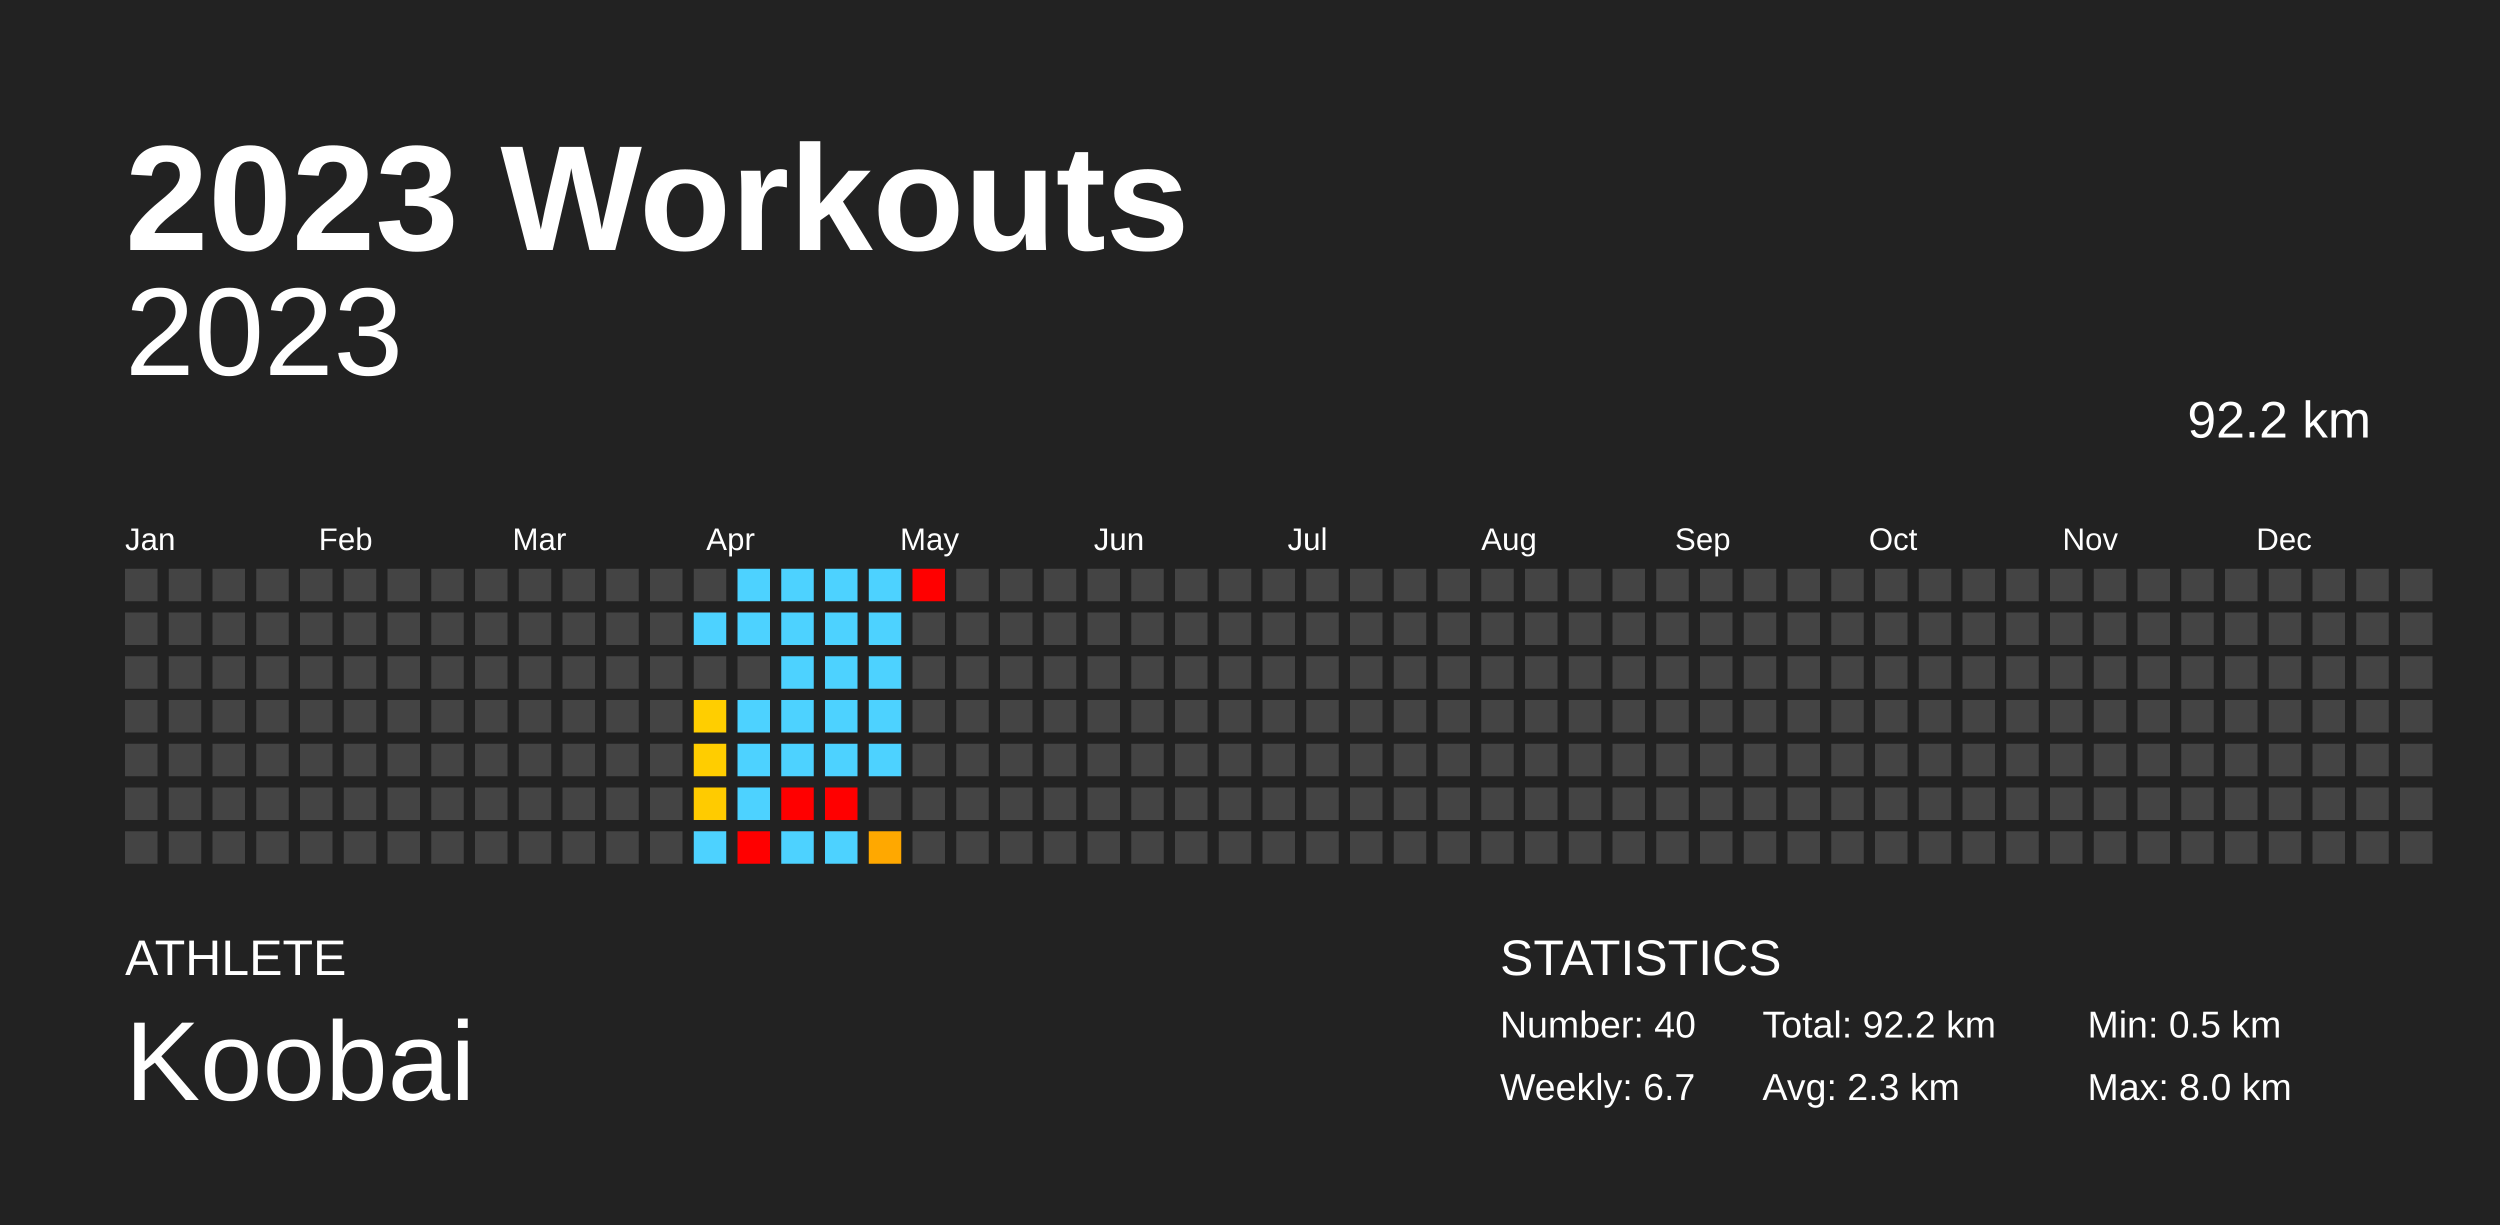
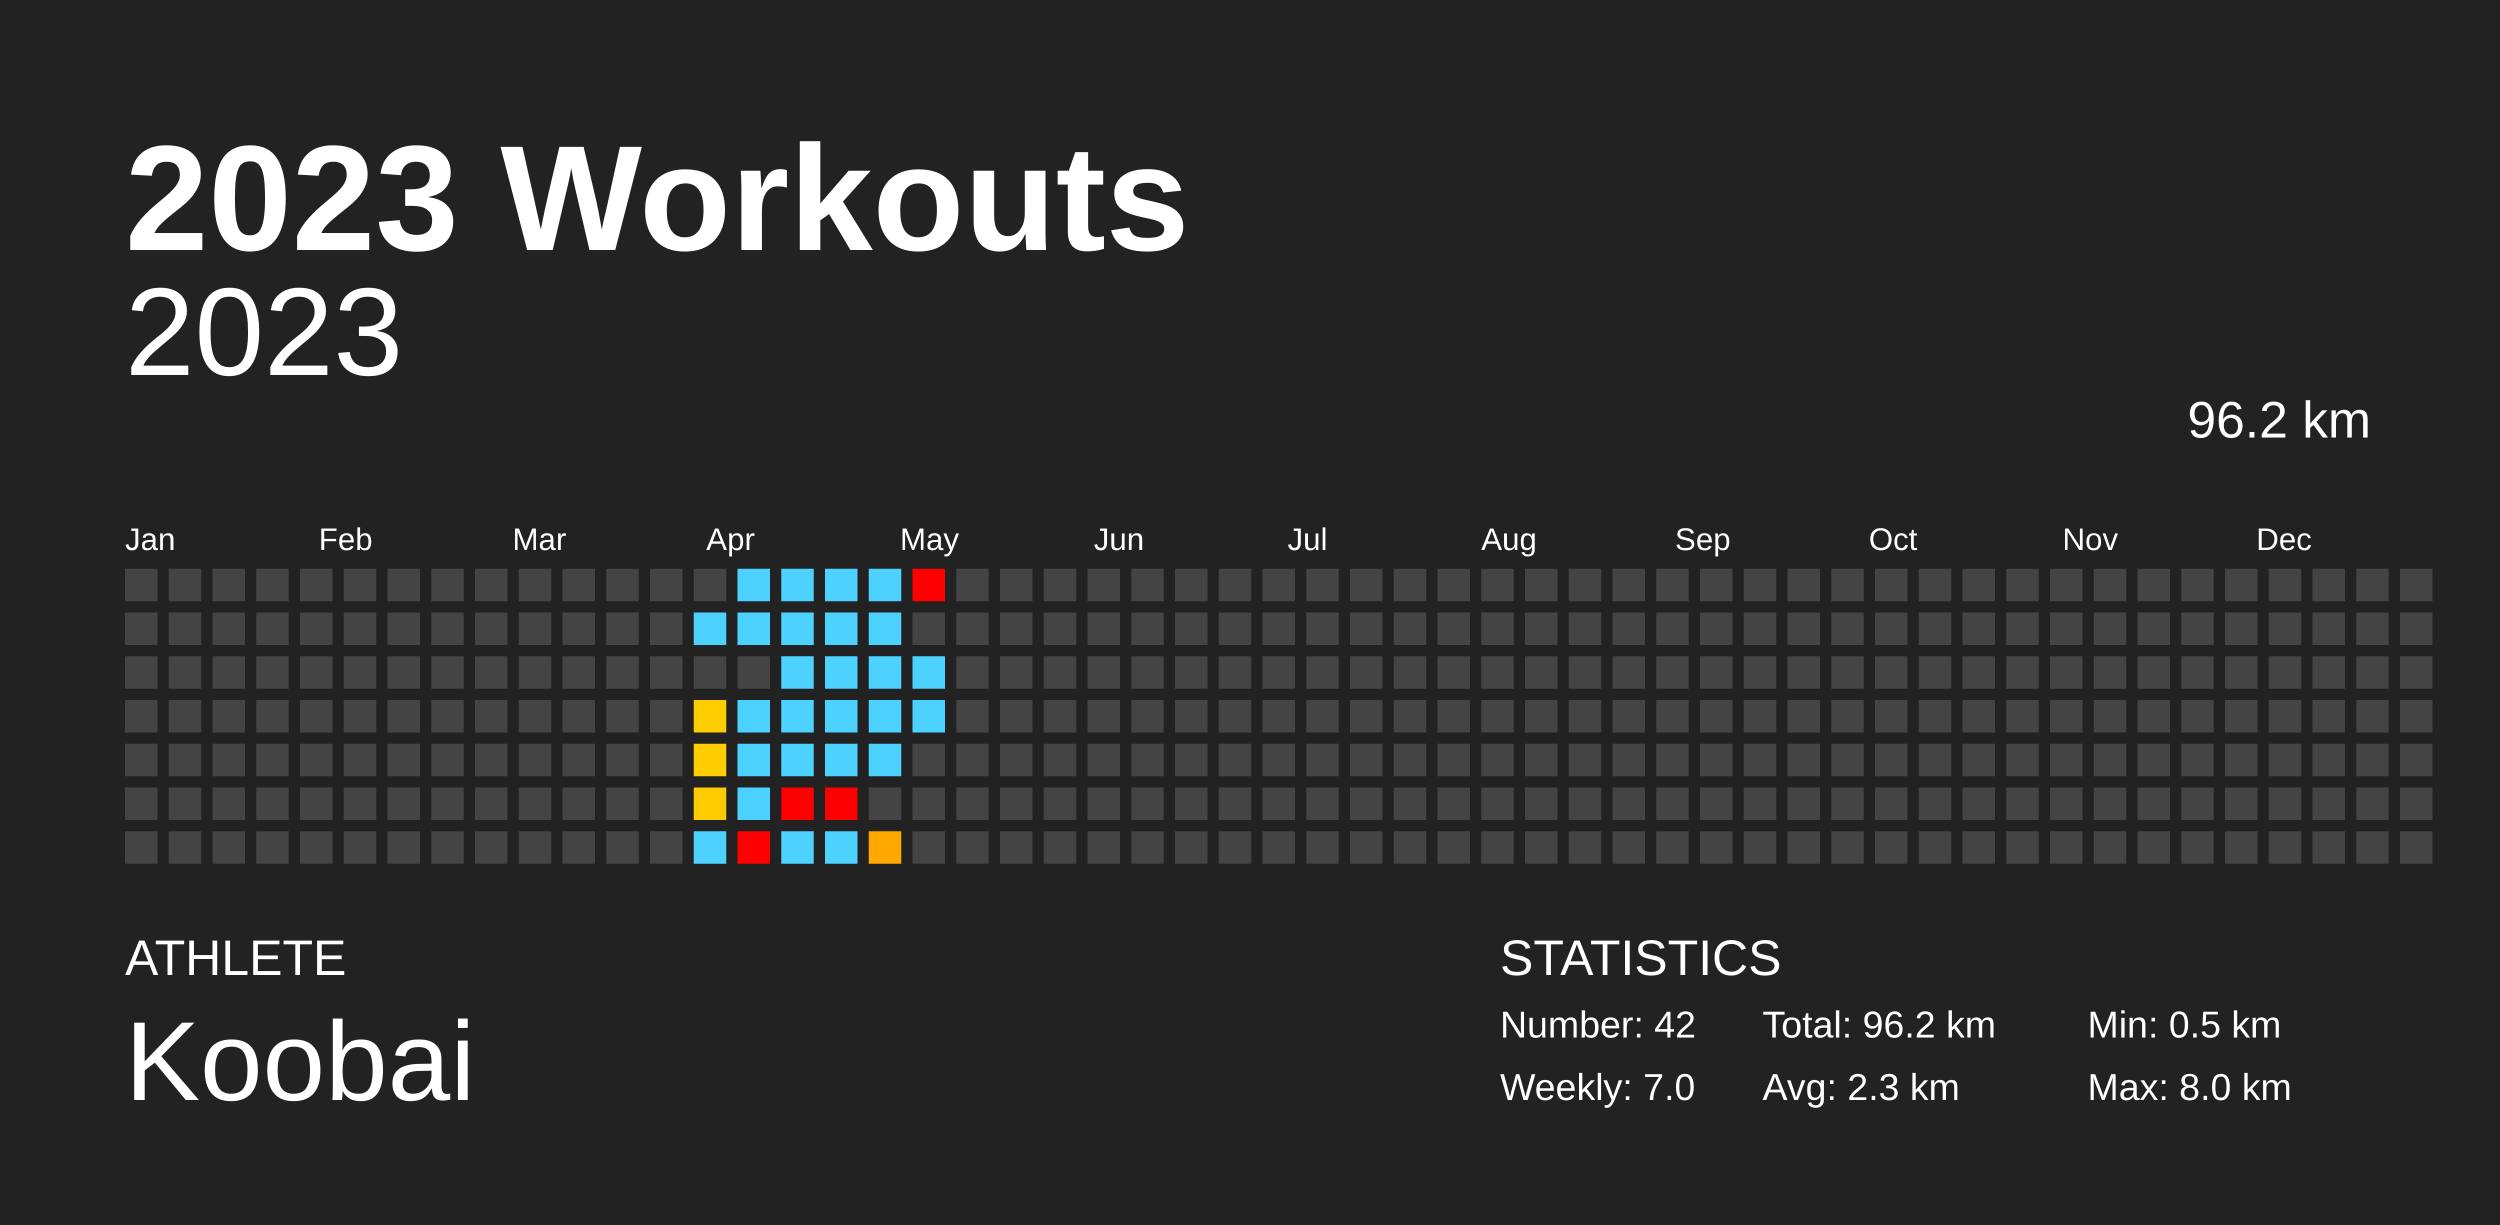
<svg xmlns="http://www.w3.org/2000/svg" baseProfile="full" height="98mm" version="1.1" viewBox="0,0,200,98" width="200mm">
  <defs />
  <rect fill="#222222" height="98" width="200" x="0" y="0" />
  <text fill="#FFFFFF" style="font-size:12px; font-family:Arial; font-weight:bold;" x="10" y="20">2023 Workouts</text>
  <text fill="#FFFFFF" style="font-size:4px; font-family:Arial" x="10" y="78">ATHLETE</text>
  <text fill="#FFFFFF" style="font-size:9px; font-family:Arial" x="10" y="88">Koobai</text>
  <text fill="#FFFFFF" style="font-size:4px; font-family:Arial" x="120" y="78">STATISTICS</text>
-   <text fill="#FFFFFF" style="font-size:3px; font-family:Arial" x="120" y="83">Number: 40</text>
-   <text fill="#FFFFFF" style="font-size:3px; font-family:Arial" x="120" y="88">Weekly: 6.7</text>
-   <text fill="#FFFFFF" style="font-size:3px; font-family:Arial" x="141" y="83">Total: 92.2 km</text>
+   <text fill="#FFFFFF" style="font-size:3px; font-family:Arial" x="120" y="83">Number: 42</text>
+   <text fill="#FFFFFF" style="font-size:3px; font-family:Arial" x="120" y="88">Weekly: 7.0</text>
+   <text fill="#FFFFFF" style="font-size:3px; font-family:Arial" x="141" y="83">Total: 96.2 km</text>
  <text fill="#FFFFFF" style="font-size:3px; font-family:Arial" x="141" y="88">Avg: 2.3 km</text>
  <text fill="#FFFFFF" style="font-size:3px; font-family:Arial" x="167" y="83">Min: 0.5 km</text>
  <text fill="#FFFFFF" style="font-size:3px; font-family:Arial" x="167" y="88">Max: 8.0 km</text>
  <text alignment-baseline="hanging" fill="#FFFFFF" style="font-size:10.0px; font-family:Arial;" x="10" y="30">2023</text>
-   <text alignment-baseline="hanging" fill="#FFFFFF" style="font-size:4.125px; font-family:Arial;" x="175" y="35">92.2 km</text>
+   <text alignment-baseline="hanging" fill="#FFFFFF" style="font-size:4.125px; font-family:Arial;" x="175" y="35">96.2 km</text>
  <text fill="#FFFFFF" style="font-size:2.5px; font-family:Arial" x="10.0" y="44">Jan</text>
  <text fill="#FFFFFF" style="font-size:2.5px; font-family:Arial" x="25.5" y="44">Feb</text>
  <text fill="#FFFFFF" style="font-size:2.5px; font-family:Arial" x="41.0" y="44">Mar</text>
  <text fill="#FFFFFF" style="font-size:2.5px; font-family:Arial" x="56.5" y="44">Apr</text>
  <text fill="#FFFFFF" style="font-size:2.5px; font-family:Arial" x="72.0" y="44">May</text>
  <text fill="#FFFFFF" style="font-size:2.5px; font-family:Arial" x="87.5" y="44">Jun</text>
  <text fill="#FFFFFF" style="font-size:2.5px; font-family:Arial" x="103.0" y="44">Jul</text>
  <text fill="#FFFFFF" style="font-size:2.5px; font-family:Arial" x="118.5" y="44">Aug</text>
  <text fill="#FFFFFF" style="font-size:2.5px; font-family:Arial" x="134.0" y="44">Sep</text>
  <text fill="#FFFFFF" style="font-size:2.5px; font-family:Arial" x="149.5" y="44">Oct</text>
  <text fill="#FFFFFF" style="font-size:2.5px; font-family:Arial" x="165.0" y="44">Nov</text>
  <text fill="#FFFFFF" style="font-size:2.5px; font-family:Arial" x="180.5" y="44">Dec</text>
  <rect fill="#444444" height="2.6" width="2.6" x="10.0" y="45.5" />
  <rect fill="#444444" height="2.6" width="2.6" x="10.0" y="49.0" />
  <rect fill="#444444" height="2.6" width="2.6" x="10.0" y="52.5" />
  <rect fill="#444444" height="2.6" width="2.6" x="10.0" y="56.0" />
  <rect fill="#444444" height="2.6" width="2.6" x="10.0" y="59.5" />
  <rect fill="#444444" height="2.6" width="2.6" x="10.0" y="63.0" />
  <rect fill="#444444" height="2.6" width="2.6" x="10.0" y="66.5" />
  <rect fill="#444444" height="2.6" width="2.6" x="13.5" y="45.5" />
  <rect fill="#444444" height="2.6" width="2.6" x="13.5" y="49.0" />
  <rect fill="#444444" height="2.6" width="2.6" x="13.5" y="52.5" />
  <rect fill="#444444" height="2.6" width="2.6" x="13.5" y="56.0" />
  <rect fill="#444444" height="2.6" width="2.6" x="13.5" y="59.5" />
  <rect fill="#444444" height="2.6" width="2.6" x="13.5" y="63.0" />
  <rect fill="#444444" height="2.6" width="2.6" x="13.5" y="66.5" />
  <rect fill="#444444" height="2.6" width="2.6" x="17.0" y="45.5" />
  <rect fill="#444444" height="2.6" width="2.6" x="17.0" y="49.0" />
  <rect fill="#444444" height="2.6" width="2.6" x="17.0" y="52.5" />
  <rect fill="#444444" height="2.6" width="2.6" x="17.0" y="56.0" />
  <rect fill="#444444" height="2.6" width="2.6" x="17.0" y="59.5" />
  <rect fill="#444444" height="2.6" width="2.6" x="17.0" y="63.0" />
  <rect fill="#444444" height="2.6" width="2.6" x="17.0" y="66.5" />
  <rect fill="#444444" height="2.6" width="2.6" x="20.5" y="45.5" />
  <rect fill="#444444" height="2.6" width="2.6" x="20.5" y="49.0" />
  <rect fill="#444444" height="2.6" width="2.6" x="20.5" y="52.5" />
  <rect fill="#444444" height="2.6" width="2.6" x="20.5" y="56.0" />
  <rect fill="#444444" height="2.6" width="2.6" x="20.5" y="59.5" />
  <rect fill="#444444" height="2.6" width="2.6" x="20.5" y="63.0" />
  <rect fill="#444444" height="2.6" width="2.6" x="20.5" y="66.5" />
  <rect fill="#444444" height="2.6" width="2.6" x="24.0" y="45.5" />
  <rect fill="#444444" height="2.6" width="2.6" x="24.0" y="49.0" />
  <rect fill="#444444" height="2.6" width="2.6" x="24.0" y="52.5" />
  <rect fill="#444444" height="2.6" width="2.6" x="24.0" y="56.0" />
  <rect fill="#444444" height="2.6" width="2.6" x="24.0" y="59.5" />
  <rect fill="#444444" height="2.6" width="2.6" x="24.0" y="63.0" />
  <rect fill="#444444" height="2.6" width="2.6" x="24.0" y="66.5" />
  <rect fill="#444444" height="2.6" width="2.6" x="27.5" y="45.5" />
  <rect fill="#444444" height="2.6" width="2.6" x="27.5" y="49.0" />
  <rect fill="#444444" height="2.6" width="2.6" x="27.5" y="52.5" />
  <rect fill="#444444" height="2.6" width="2.6" x="27.5" y="56.0" />
  <rect fill="#444444" height="2.6" width="2.6" x="27.5" y="59.5" />
  <rect fill="#444444" height="2.6" width="2.6" x="27.5" y="63.0" />
  <rect fill="#444444" height="2.6" width="2.6" x="27.5" y="66.5" />
  <rect fill="#444444" height="2.6" width="2.6" x="31.0" y="45.5" />
  <rect fill="#444444" height="2.6" width="2.6" x="31.0" y="49.0" />
  <rect fill="#444444" height="2.6" width="2.6" x="31.0" y="52.5" />
  <rect fill="#444444" height="2.6" width="2.6" x="31.0" y="56.0" />
  <rect fill="#444444" height="2.6" width="2.6" x="31.0" y="59.5" />
  <rect fill="#444444" height="2.6" width="2.6" x="31.0" y="63.0" />
  <rect fill="#444444" height="2.6" width="2.6" x="31.0" y="66.5" />
  <rect fill="#444444" height="2.6" width="2.6" x="34.5" y="45.5" />
  <rect fill="#444444" height="2.6" width="2.6" x="34.5" y="49.0" />
  <rect fill="#444444" height="2.6" width="2.6" x="34.5" y="52.5" />
  <rect fill="#444444" height="2.6" width="2.6" x="34.5" y="56.0" />
  <rect fill="#444444" height="2.6" width="2.6" x="34.5" y="59.5" />
  <rect fill="#444444" height="2.6" width="2.6" x="34.5" y="63.0" />
  <rect fill="#444444" height="2.6" width="2.6" x="34.5" y="66.5" />
  <rect fill="#444444" height="2.6" width="2.6" x="38.0" y="45.5" />
  <rect fill="#444444" height="2.6" width="2.6" x="38.0" y="49.0" />
  <rect fill="#444444" height="2.6" width="2.6" x="38.0" y="52.5" />
  <rect fill="#444444" height="2.6" width="2.6" x="38.0" y="56.0" />
  <rect fill="#444444" height="2.6" width="2.6" x="38.0" y="59.5" />
  <rect fill="#444444" height="2.6" width="2.6" x="38.0" y="63.0" />
  <rect fill="#444444" height="2.6" width="2.6" x="38.0" y="66.5" />
  <rect fill="#444444" height="2.6" width="2.6" x="41.5" y="45.5" />
  <rect fill="#444444" height="2.6" width="2.6" x="41.5" y="49.0" />
  <rect fill="#444444" height="2.6" width="2.6" x="41.5" y="52.5" />
  <rect fill="#444444" height="2.6" width="2.6" x="41.5" y="56.0" />
  <rect fill="#444444" height="2.6" width="2.6" x="41.5" y="59.5" />
  <rect fill="#444444" height="2.6" width="2.6" x="41.5" y="63.0" />
  <rect fill="#444444" height="2.6" width="2.6" x="41.5" y="66.5" />
  <rect fill="#444444" height="2.6" width="2.6" x="45.0" y="45.5" />
  <rect fill="#444444" height="2.6" width="2.6" x="45.0" y="49.0" />
  <rect fill="#444444" height="2.6" width="2.6" x="45.0" y="52.5" />
  <rect fill="#444444" height="2.6" width="2.6" x="45.0" y="56.0" />
  <rect fill="#444444" height="2.6" width="2.6" x="45.0" y="59.5" />
  <rect fill="#444444" height="2.6" width="2.6" x="45.0" y="63.0" />
  <rect fill="#444444" height="2.6" width="2.6" x="45.0" y="66.5" />
  <rect fill="#444444" height="2.6" width="2.6" x="48.5" y="45.5" />
  <rect fill="#444444" height="2.6" width="2.6" x="48.5" y="49.0" />
  <rect fill="#444444" height="2.6" width="2.6" x="48.5" y="52.5" />
  <rect fill="#444444" height="2.6" width="2.6" x="48.5" y="56.0" />
  <rect fill="#444444" height="2.6" width="2.6" x="48.5" y="59.5" />
  <rect fill="#444444" height="2.6" width="2.6" x="48.5" y="63.0" />
  <rect fill="#444444" height="2.6" width="2.6" x="48.5" y="66.5" />
  <rect fill="#444444" height="2.6" width="2.6" x="52.0" y="45.5" />
  <rect fill="#444444" height="2.6" width="2.6" x="52.0" y="49.0" />
  <rect fill="#444444" height="2.6" width="2.6" x="52.0" y="52.5" />
  <rect fill="#444444" height="2.6" width="2.6" x="52.0" y="56.0" />
  <rect fill="#444444" height="2.6" width="2.6" x="52.0" y="59.5" />
  <rect fill="#444444" height="2.6" width="2.6" x="52.0" y="63.0" />
  <rect fill="#444444" height="2.6" width="2.6" x="52.0" y="66.5" />
  <rect fill="#444444" height="2.6" width="2.6" x="55.5" y="45.5" />
  <rect fill="#4dd2ff" height="2.6" width="2.6" x="55.5" y="49.0" />
  <rect fill="#444444" height="2.6" width="2.6" x="55.5" y="52.5" />
  <rect fill="#ffce00" height="2.6" width="2.6" x="55.5" y="56.0" />
  <rect fill="#ffcd00" height="2.6" width="2.6" x="55.5" y="59.5" />
  <rect fill="#ffcb00" height="2.6" width="2.6" x="55.5" y="63.0" />
  <rect fill="#4dd2ff" height="2.6" width="2.6" x="55.5" y="66.5" />
  <rect fill="#4dd2ff" height="2.6" width="2.6" x="59.0" y="45.5" />
  <rect fill="#4dd2ff" height="2.6" width="2.6" x="59.0" y="49.0" />
  <rect fill="#444444" height="2.6" width="2.6" x="59.0" y="52.5" />
  <rect fill="#4dd2ff" height="2.6" width="2.6" x="59.0" y="56.0" />
  <rect fill="#4dd2ff" height="2.6" width="2.6" x="59.0" y="59.5" />
  <rect fill="#4dd2ff" height="2.6" width="2.6" x="59.0" y="63.0" />
  <rect fill="red" height="2.6" width="2.6" x="59.0" y="66.5" />
  <rect fill="#4dd2ff" height="2.6" width="2.6" x="62.5" y="45.5" />
  <rect fill="#4dd2ff" height="2.6" width="2.6" x="62.5" y="49.0" />
  <rect fill="#4dd2ff" height="2.6" width="2.6" x="62.5" y="52.5" />
  <rect fill="#4dd2ff" height="2.6" width="2.6" x="62.5" y="56.0" />
  <rect fill="#4dd2ff" height="2.6" width="2.6" x="62.5" y="59.5" />
  <rect fill="red" height="2.6" width="2.6" x="62.5" y="63.0" />
  <rect fill="#4dd2ff" height="2.6" width="2.6" x="62.5" y="66.5" />
  <rect fill="#4dd2ff" height="2.6" width="2.6" x="66.0" y="45.5" />
  <rect fill="#4dd2ff" height="2.6" width="2.6" x="66.0" y="49.0" />
  <rect fill="#4dd2ff" height="2.6" width="2.6" x="66.0" y="52.5" />
  <rect fill="#4dd2ff" height="2.6" width="2.6" x="66.0" y="56.0" />
  <rect fill="#4dd2ff" height="2.6" width="2.6" x="66.0" y="59.5" />
  <rect fill="red" height="2.6" width="2.6" x="66.0" y="63.0" />
  <rect fill="#4dd2ff" height="2.6" width="2.6" x="66.0" y="66.5" />
  <rect fill="#4dd2ff" height="2.6" width="2.6" x="69.5" y="45.5" />
  <rect fill="#4dd2ff" height="2.6" width="2.6" x="69.5" y="49.0" />
  <rect fill="#4dd2ff" height="2.6" width="2.6" x="69.5" y="52.5" />
  <rect fill="#4dd2ff" height="2.6" width="2.6" x="69.5" y="56.0" />
  <rect fill="#4dd2ff" height="2.6" width="2.6" x="69.5" y="59.5" />
  <rect fill="#444444" height="2.6" width="2.6" x="69.5" y="63.0" />
  <rect fill="#ffa800" height="2.6" width="2.6" x="69.5" y="66.5" />
  <rect fill="red" height="2.6" width="2.6" x="73.0" y="45.5" />
  <rect fill="#444444" height="2.6" width="2.6" x="73.0" y="49.0" />
-   <rect fill="#444444" height="2.6" width="2.6" x="73.0" y="52.5" />
-   <rect fill="#444444" height="2.6" width="2.6" x="73.0" y="56.0" />
+   <rect fill="#4dd2ff" height="2.6" width="2.6" x="73.0" y="52.5" />
+   <rect fill="#4dd2ff" height="2.6" width="2.6" x="73.0" y="56.0" />
  <rect fill="#444444" height="2.6" width="2.6" x="73.0" y="59.5" />
  <rect fill="#444444" height="2.6" width="2.6" x="73.0" y="63.0" />
  <rect fill="#444444" height="2.6" width="2.6" x="73.0" y="66.5" />
  <rect fill="#444444" height="2.6" width="2.6" x="76.5" y="45.5" />
  <rect fill="#444444" height="2.6" width="2.6" x="76.5" y="49.0" />
  <rect fill="#444444" height="2.6" width="2.6" x="76.5" y="52.5" />
  <rect fill="#444444" height="2.6" width="2.6" x="76.5" y="56.0" />
  <rect fill="#444444" height="2.6" width="2.6" x="76.5" y="59.5" />
  <rect fill="#444444" height="2.6" width="2.6" x="76.5" y="63.0" />
  <rect fill="#444444" height="2.6" width="2.6" x="76.5" y="66.5" />
  <rect fill="#444444" height="2.6" width="2.6" x="80.0" y="45.5" />
  <rect fill="#444444" height="2.6" width="2.6" x="80.0" y="49.0" />
  <rect fill="#444444" height="2.6" width="2.6" x="80.0" y="52.5" />
  <rect fill="#444444" height="2.6" width="2.6" x="80.0" y="56.0" />
  <rect fill="#444444" height="2.6" width="2.6" x="80.0" y="59.5" />
  <rect fill="#444444" height="2.6" width="2.6" x="80.0" y="63.0" />
  <rect fill="#444444" height="2.6" width="2.6" x="80.0" y="66.5" />
  <rect fill="#444444" height="2.6" width="2.6" x="83.5" y="45.5" />
  <rect fill="#444444" height="2.6" width="2.6" x="83.5" y="49.0" />
  <rect fill="#444444" height="2.6" width="2.6" x="83.5" y="52.5" />
  <rect fill="#444444" height="2.6" width="2.6" x="83.5" y="56.0" />
  <rect fill="#444444" height="2.6" width="2.6" x="83.5" y="59.5" />
  <rect fill="#444444" height="2.6" width="2.6" x="83.5" y="63.0" />
  <rect fill="#444444" height="2.6" width="2.6" x="83.5" y="66.5" />
  <rect fill="#444444" height="2.6" width="2.6" x="87.0" y="45.5" />
  <rect fill="#444444" height="2.6" width="2.6" x="87.0" y="49.0" />
  <rect fill="#444444" height="2.6" width="2.6" x="87.0" y="52.5" />
  <rect fill="#444444" height="2.6" width="2.6" x="87.0" y="56.0" />
  <rect fill="#444444" height="2.6" width="2.6" x="87.0" y="59.5" />
  <rect fill="#444444" height="2.6" width="2.6" x="87.0" y="63.0" />
  <rect fill="#444444" height="2.6" width="2.6" x="87.0" y="66.5" />
  <rect fill="#444444" height="2.6" width="2.6" x="90.5" y="45.5" />
  <rect fill="#444444" height="2.6" width="2.6" x="90.5" y="49.0" />
  <rect fill="#444444" height="2.6" width="2.6" x="90.5" y="52.5" />
  <rect fill="#444444" height="2.6" width="2.6" x="90.5" y="56.0" />
  <rect fill="#444444" height="2.6" width="2.6" x="90.5" y="59.5" />
  <rect fill="#444444" height="2.6" width="2.6" x="90.5" y="63.0" />
  <rect fill="#444444" height="2.6" width="2.6" x="90.5" y="66.5" />
  <rect fill="#444444" height="2.6" width="2.6" x="94.0" y="45.5" />
  <rect fill="#444444" height="2.6" width="2.6" x="94.0" y="49.0" />
  <rect fill="#444444" height="2.6" width="2.6" x="94.0" y="52.5" />
  <rect fill="#444444" height="2.6" width="2.6" x="94.0" y="56.0" />
  <rect fill="#444444" height="2.6" width="2.6" x="94.0" y="59.5" />
  <rect fill="#444444" height="2.6" width="2.6" x="94.0" y="63.0" />
  <rect fill="#444444" height="2.6" width="2.6" x="94.0" y="66.5" />
  <rect fill="#444444" height="2.6" width="2.6" x="97.5" y="45.5" />
  <rect fill="#444444" height="2.6" width="2.6" x="97.5" y="49.0" />
  <rect fill="#444444" height="2.6" width="2.6" x="97.5" y="52.5" />
  <rect fill="#444444" height="2.6" width="2.6" x="97.5" y="56.0" />
  <rect fill="#444444" height="2.6" width="2.6" x="97.5" y="59.5" />
  <rect fill="#444444" height="2.6" width="2.6" x="97.5" y="63.0" />
  <rect fill="#444444" height="2.6" width="2.6" x="97.5" y="66.5" />
  <rect fill="#444444" height="2.6" width="2.6" x="101.0" y="45.5" />
  <rect fill="#444444" height="2.6" width="2.6" x="101.0" y="49.0" />
  <rect fill="#444444" height="2.6" width="2.6" x="101.0" y="52.5" />
  <rect fill="#444444" height="2.6" width="2.6" x="101.0" y="56.0" />
  <rect fill="#444444" height="2.6" width="2.6" x="101.0" y="59.5" />
  <rect fill="#444444" height="2.6" width="2.6" x="101.0" y="63.0" />
  <rect fill="#444444" height="2.6" width="2.6" x="101.0" y="66.5" />
  <rect fill="#444444" height="2.6" width="2.6" x="104.5" y="45.5" />
  <rect fill="#444444" height="2.6" width="2.6" x="104.5" y="49.0" />
  <rect fill="#444444" height="2.6" width="2.6" x="104.5" y="52.5" />
  <rect fill="#444444" height="2.6" width="2.6" x="104.5" y="56.0" />
  <rect fill="#444444" height="2.6" width="2.6" x="104.5" y="59.5" />
  <rect fill="#444444" height="2.6" width="2.6" x="104.5" y="63.0" />
  <rect fill="#444444" height="2.6" width="2.6" x="104.5" y="66.5" />
  <rect fill="#444444" height="2.6" width="2.6" x="108.0" y="45.5" />
  <rect fill="#444444" height="2.6" width="2.6" x="108.0" y="49.0" />
  <rect fill="#444444" height="2.6" width="2.6" x="108.0" y="52.5" />
  <rect fill="#444444" height="2.6" width="2.6" x="108.0" y="56.0" />
  <rect fill="#444444" height="2.6" width="2.6" x="108.0" y="59.5" />
  <rect fill="#444444" height="2.6" width="2.6" x="108.0" y="63.0" />
  <rect fill="#444444" height="2.6" width="2.6" x="108.0" y="66.5" />
  <rect fill="#444444" height="2.6" width="2.6" x="111.5" y="45.5" />
  <rect fill="#444444" height="2.6" width="2.6" x="111.5" y="49.0" />
  <rect fill="#444444" height="2.6" width="2.6" x="111.5" y="52.5" />
  <rect fill="#444444" height="2.6" width="2.6" x="111.5" y="56.0" />
  <rect fill="#444444" height="2.6" width="2.6" x="111.5" y="59.5" />
  <rect fill="#444444" height="2.6" width="2.6" x="111.5" y="63.0" />
  <rect fill="#444444" height="2.6" width="2.6" x="111.5" y="66.5" />
  <rect fill="#444444" height="2.6" width="2.6" x="115.0" y="45.5" />
  <rect fill="#444444" height="2.6" width="2.6" x="115.0" y="49.0" />
  <rect fill="#444444" height="2.6" width="2.6" x="115.0" y="52.5" />
  <rect fill="#444444" height="2.6" width="2.6" x="115.0" y="56.0" />
  <rect fill="#444444" height="2.6" width="2.6" x="115.0" y="59.5" />
  <rect fill="#444444" height="2.6" width="2.6" x="115.0" y="63.0" />
  <rect fill="#444444" height="2.6" width="2.6" x="115.0" y="66.5" />
  <rect fill="#444444" height="2.6" width="2.6" x="118.5" y="45.5" />
  <rect fill="#444444" height="2.6" width="2.6" x="118.5" y="49.0" />
  <rect fill="#444444" height="2.6" width="2.6" x="118.5" y="52.5" />
  <rect fill="#444444" height="2.6" width="2.6" x="118.5" y="56.0" />
  <rect fill="#444444" height="2.6" width="2.6" x="118.5" y="59.5" />
  <rect fill="#444444" height="2.6" width="2.6" x="118.5" y="63.0" />
  <rect fill="#444444" height="2.6" width="2.6" x="118.5" y="66.5" />
  <rect fill="#444444" height="2.6" width="2.6" x="122.0" y="45.5" />
  <rect fill="#444444" height="2.6" width="2.6" x="122.0" y="49.0" />
  <rect fill="#444444" height="2.6" width="2.6" x="122.0" y="52.5" />
  <rect fill="#444444" height="2.6" width="2.6" x="122.0" y="56.0" />
  <rect fill="#444444" height="2.6" width="2.6" x="122.0" y="59.5" />
  <rect fill="#444444" height="2.6" width="2.6" x="122.0" y="63.0" />
  <rect fill="#444444" height="2.6" width="2.6" x="122.0" y="66.5" />
  <rect fill="#444444" height="2.6" width="2.6" x="125.5" y="45.5" />
  <rect fill="#444444" height="2.6" width="2.6" x="125.5" y="49.0" />
  <rect fill="#444444" height="2.6" width="2.6" x="125.5" y="52.5" />
  <rect fill="#444444" height="2.6" width="2.6" x="125.5" y="56.0" />
  <rect fill="#444444" height="2.6" width="2.6" x="125.5" y="59.5" />
  <rect fill="#444444" height="2.6" width="2.6" x="125.5" y="63.0" />
  <rect fill="#444444" height="2.6" width="2.6" x="125.5" y="66.5" />
  <rect fill="#444444" height="2.6" width="2.6" x="129.0" y="45.5" />
  <rect fill="#444444" height="2.6" width="2.6" x="129.0" y="49.0" />
  <rect fill="#444444" height="2.6" width="2.6" x="129.0" y="52.5" />
  <rect fill="#444444" height="2.6" width="2.6" x="129.0" y="56.0" />
  <rect fill="#444444" height="2.6" width="2.6" x="129.0" y="59.5" />
  <rect fill="#444444" height="2.6" width="2.6" x="129.0" y="63.0" />
  <rect fill="#444444" height="2.6" width="2.6" x="129.0" y="66.5" />
  <rect fill="#444444" height="2.6" width="2.6" x="132.5" y="45.5" />
  <rect fill="#444444" height="2.6" width="2.6" x="132.5" y="49.0" />
  <rect fill="#444444" height="2.6" width="2.6" x="132.5" y="52.5" />
  <rect fill="#444444" height="2.6" width="2.6" x="132.5" y="56.0" />
  <rect fill="#444444" height="2.6" width="2.6" x="132.5" y="59.5" />
  <rect fill="#444444" height="2.6" width="2.6" x="132.5" y="63.0" />
  <rect fill="#444444" height="2.6" width="2.6" x="132.5" y="66.5" />
  <rect fill="#444444" height="2.6" width="2.6" x="136.0" y="45.5" />
  <rect fill="#444444" height="2.6" width="2.6" x="136.0" y="49.0" />
  <rect fill="#444444" height="2.6" width="2.6" x="136.0" y="52.5" />
  <rect fill="#444444" height="2.6" width="2.6" x="136.0" y="56.0" />
  <rect fill="#444444" height="2.6" width="2.6" x="136.0" y="59.5" />
  <rect fill="#444444" height="2.6" width="2.6" x="136.0" y="63.0" />
  <rect fill="#444444" height="2.6" width="2.6" x="136.0" y="66.5" />
  <rect fill="#444444" height="2.6" width="2.6" x="139.5" y="45.5" />
  <rect fill="#444444" height="2.6" width="2.6" x="139.5" y="49.0" />
  <rect fill="#444444" height="2.6" width="2.6" x="139.5" y="52.5" />
  <rect fill="#444444" height="2.6" width="2.6" x="139.5" y="56.0" />
  <rect fill="#444444" height="2.6" width="2.6" x="139.5" y="59.5" />
  <rect fill="#444444" height="2.6" width="2.6" x="139.5" y="63.0" />
  <rect fill="#444444" height="2.6" width="2.6" x="139.5" y="66.5" />
  <rect fill="#444444" height="2.6" width="2.6" x="143.0" y="45.5" />
  <rect fill="#444444" height="2.6" width="2.6" x="143.0" y="49.0" />
  <rect fill="#444444" height="2.6" width="2.6" x="143.0" y="52.5" />
  <rect fill="#444444" height="2.6" width="2.6" x="143.0" y="56.0" />
  <rect fill="#444444" height="2.6" width="2.6" x="143.0" y="59.5" />
  <rect fill="#444444" height="2.6" width="2.6" x="143.0" y="63.0" />
  <rect fill="#444444" height="2.6" width="2.6" x="143.0" y="66.5" />
  <rect fill="#444444" height="2.6" width="2.6" x="146.5" y="45.5" />
  <rect fill="#444444" height="2.6" width="2.6" x="146.5" y="49.0" />
  <rect fill="#444444" height="2.6" width="2.6" x="146.5" y="52.5" />
  <rect fill="#444444" height="2.6" width="2.6" x="146.5" y="56.0" />
  <rect fill="#444444" height="2.6" width="2.6" x="146.5" y="59.5" />
  <rect fill="#444444" height="2.6" width="2.6" x="146.5" y="63.0" />
  <rect fill="#444444" height="2.6" width="2.6" x="146.5" y="66.5" />
  <rect fill="#444444" height="2.6" width="2.6" x="150.0" y="45.5" />
  <rect fill="#444444" height="2.6" width="2.6" x="150.0" y="49.0" />
  <rect fill="#444444" height="2.6" width="2.6" x="150.0" y="52.5" />
  <rect fill="#444444" height="2.6" width="2.6" x="150.0" y="56.0" />
  <rect fill="#444444" height="2.6" width="2.6" x="150.0" y="59.5" />
  <rect fill="#444444" height="2.6" width="2.6" x="150.0" y="63.0" />
  <rect fill="#444444" height="2.6" width="2.6" x="150.0" y="66.5" />
  <rect fill="#444444" height="2.6" width="2.6" x="153.5" y="45.5" />
  <rect fill="#444444" height="2.6" width="2.6" x="153.5" y="49.0" />
  <rect fill="#444444" height="2.6" width="2.6" x="153.5" y="52.5" />
  <rect fill="#444444" height="2.6" width="2.6" x="153.5" y="56.0" />
  <rect fill="#444444" height="2.6" width="2.6" x="153.5" y="59.5" />
  <rect fill="#444444" height="2.6" width="2.6" x="153.5" y="63.0" />
  <rect fill="#444444" height="2.6" width="2.6" x="153.5" y="66.5" />
  <rect fill="#444444" height="2.6" width="2.6" x="157.0" y="45.5" />
  <rect fill="#444444" height="2.6" width="2.6" x="157.0" y="49.0" />
  <rect fill="#444444" height="2.6" width="2.6" x="157.0" y="52.5" />
  <rect fill="#444444" height="2.6" width="2.6" x="157.0" y="56.0" />
  <rect fill="#444444" height="2.6" width="2.6" x="157.0" y="59.5" />
  <rect fill="#444444" height="2.6" width="2.6" x="157.0" y="63.0" />
  <rect fill="#444444" height="2.6" width="2.6" x="157.0" y="66.5" />
  <rect fill="#444444" height="2.6" width="2.6" x="160.5" y="45.5" />
  <rect fill="#444444" height="2.6" width="2.6" x="160.5" y="49.0" />
  <rect fill="#444444" height="2.6" width="2.6" x="160.5" y="52.5" />
  <rect fill="#444444" height="2.6" width="2.6" x="160.5" y="56.0" />
  <rect fill="#444444" height="2.6" width="2.6" x="160.5" y="59.5" />
  <rect fill="#444444" height="2.6" width="2.6" x="160.5" y="63.0" />
  <rect fill="#444444" height="2.6" width="2.6" x="160.5" y="66.5" />
  <rect fill="#444444" height="2.6" width="2.6" x="164.0" y="45.5" />
  <rect fill="#444444" height="2.6" width="2.6" x="164.0" y="49.0" />
  <rect fill="#444444" height="2.6" width="2.6" x="164.0" y="52.5" />
  <rect fill="#444444" height="2.6" width="2.6" x="164.0" y="56.0" />
  <rect fill="#444444" height="2.6" width="2.6" x="164.0" y="59.5" />
  <rect fill="#444444" height="2.6" width="2.6" x="164.0" y="63.0" />
  <rect fill="#444444" height="2.6" width="2.6" x="164.0" y="66.5" />
  <rect fill="#444444" height="2.6" width="2.6" x="167.5" y="45.5" />
  <rect fill="#444444" height="2.6" width="2.6" x="167.5" y="49.0" />
  <rect fill="#444444" height="2.6" width="2.6" x="167.5" y="52.5" />
  <rect fill="#444444" height="2.6" width="2.6" x="167.5" y="56.0" />
  <rect fill="#444444" height="2.6" width="2.6" x="167.5" y="59.5" />
  <rect fill="#444444" height="2.6" width="2.6" x="167.5" y="63.0" />
  <rect fill="#444444" height="2.6" width="2.6" x="167.5" y="66.5" />
  <rect fill="#444444" height="2.6" width="2.6" x="171.0" y="45.5" />
  <rect fill="#444444" height="2.6" width="2.6" x="171.0" y="49.0" />
  <rect fill="#444444" height="2.6" width="2.6" x="171.0" y="52.5" />
  <rect fill="#444444" height="2.6" width="2.6" x="171.0" y="56.0" />
  <rect fill="#444444" height="2.6" width="2.6" x="171.0" y="59.5" />
  <rect fill="#444444" height="2.6" width="2.6" x="171.0" y="63.0" />
  <rect fill="#444444" height="2.6" width="2.6" x="171.0" y="66.5" />
  <rect fill="#444444" height="2.6" width="2.6" x="174.5" y="45.5" />
  <rect fill="#444444" height="2.6" width="2.6" x="174.5" y="49.0" />
  <rect fill="#444444" height="2.6" width="2.6" x="174.5" y="52.5" />
  <rect fill="#444444" height="2.6" width="2.6" x="174.5" y="56.0" />
  <rect fill="#444444" height="2.6" width="2.6" x="174.5" y="59.5" />
  <rect fill="#444444" height="2.6" width="2.6" x="174.5" y="63.0" />
  <rect fill="#444444" height="2.6" width="2.6" x="174.5" y="66.5" />
  <rect fill="#444444" height="2.6" width="2.6" x="178.0" y="45.5" />
  <rect fill="#444444" height="2.6" width="2.6" x="178.0" y="49.0" />
  <rect fill="#444444" height="2.6" width="2.6" x="178.0" y="52.5" />
  <rect fill="#444444" height="2.6" width="2.6" x="178.0" y="56.0" />
  <rect fill="#444444" height="2.6" width="2.6" x="178.0" y="59.5" />
  <rect fill="#444444" height="2.6" width="2.6" x="178.0" y="63.0" />
  <rect fill="#444444" height="2.6" width="2.6" x="178.0" y="66.5" />
  <rect fill="#444444" height="2.6" width="2.6" x="181.5" y="45.5" />
  <rect fill="#444444" height="2.6" width="2.6" x="181.5" y="49.0" />
  <rect fill="#444444" height="2.6" width="2.6" x="181.5" y="52.5" />
  <rect fill="#444444" height="2.6" width="2.6" x="181.5" y="56.0" />
  <rect fill="#444444" height="2.6" width="2.6" x="181.5" y="59.5" />
  <rect fill="#444444" height="2.6" width="2.6" x="181.5" y="63.0" />
  <rect fill="#444444" height="2.6" width="2.6" x="181.5" y="66.5" />
  <rect fill="#444444" height="2.6" width="2.6" x="185.0" y="45.5" />
  <rect fill="#444444" height="2.6" width="2.6" x="185.0" y="49.0" />
  <rect fill="#444444" height="2.6" width="2.6" x="185.0" y="52.5" />
  <rect fill="#444444" height="2.6" width="2.6" x="185.0" y="56.0" />
  <rect fill="#444444" height="2.6" width="2.6" x="185.0" y="59.5" />
  <rect fill="#444444" height="2.6" width="2.6" x="185.0" y="63.0" />
  <rect fill="#444444" height="2.6" width="2.6" x="185.0" y="66.5" />
  <rect fill="#444444" height="2.6" width="2.6" x="188.5" y="45.5" />
  <rect fill="#444444" height="2.6" width="2.6" x="188.5" y="49.0" />
  <rect fill="#444444" height="2.6" width="2.6" x="188.5" y="52.5" />
  <rect fill="#444444" height="2.6" width="2.6" x="188.5" y="56.0" />
  <rect fill="#444444" height="2.6" width="2.6" x="188.5" y="59.5" />
  <rect fill="#444444" height="2.6" width="2.6" x="188.5" y="63.0" />
  <rect fill="#444444" height="2.6" width="2.6" x="188.5" y="66.5" />
  <rect fill="#444444" height="2.6" width="2.6" x="192.0" y="45.5" />
  <rect fill="#444444" height="2.6" width="2.6" x="192.0" y="49.0" />
  <rect fill="#444444" height="2.6" width="2.6" x="192.0" y="52.5" />
  <rect fill="#444444" height="2.6" width="2.6" x="192.0" y="56.0" />
  <rect fill="#444444" height="2.6" width="2.6" x="192.0" y="59.5" />
  <rect fill="#444444" height="2.6" width="2.6" x="192.0" y="63.0" />
  <rect fill="#444444" height="2.6" width="2.6" x="192.0" y="66.5" />
</svg>
